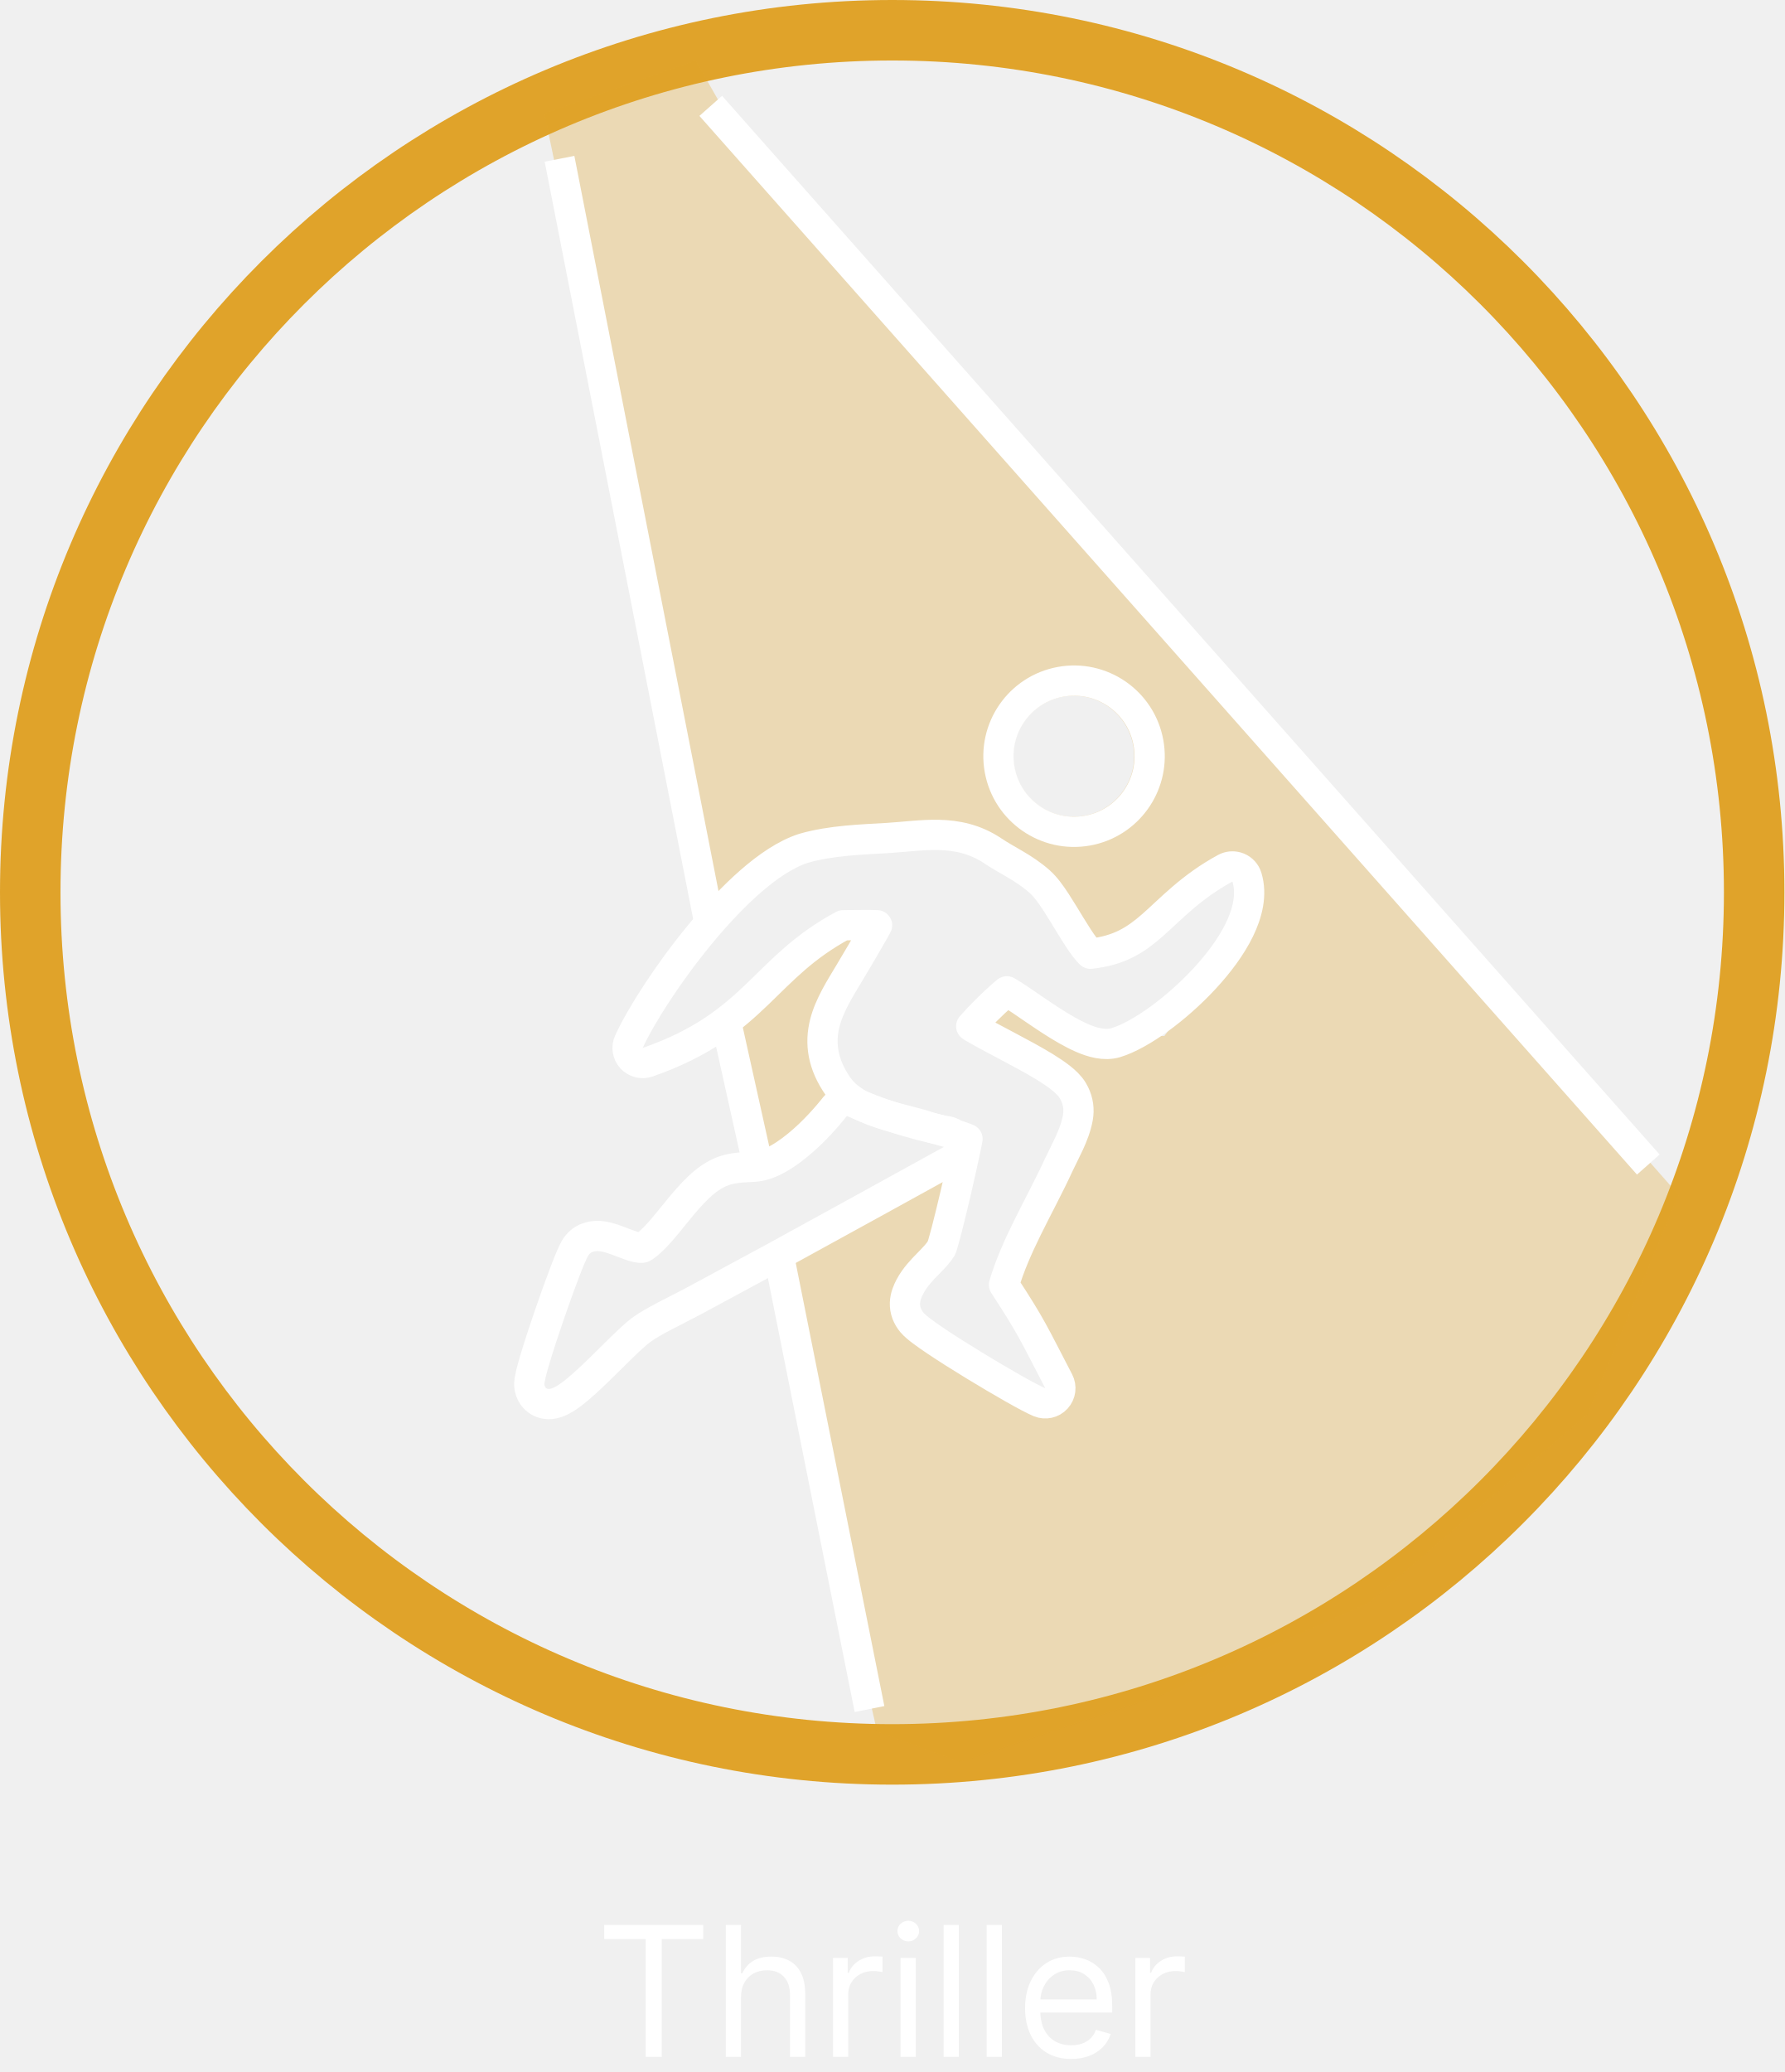
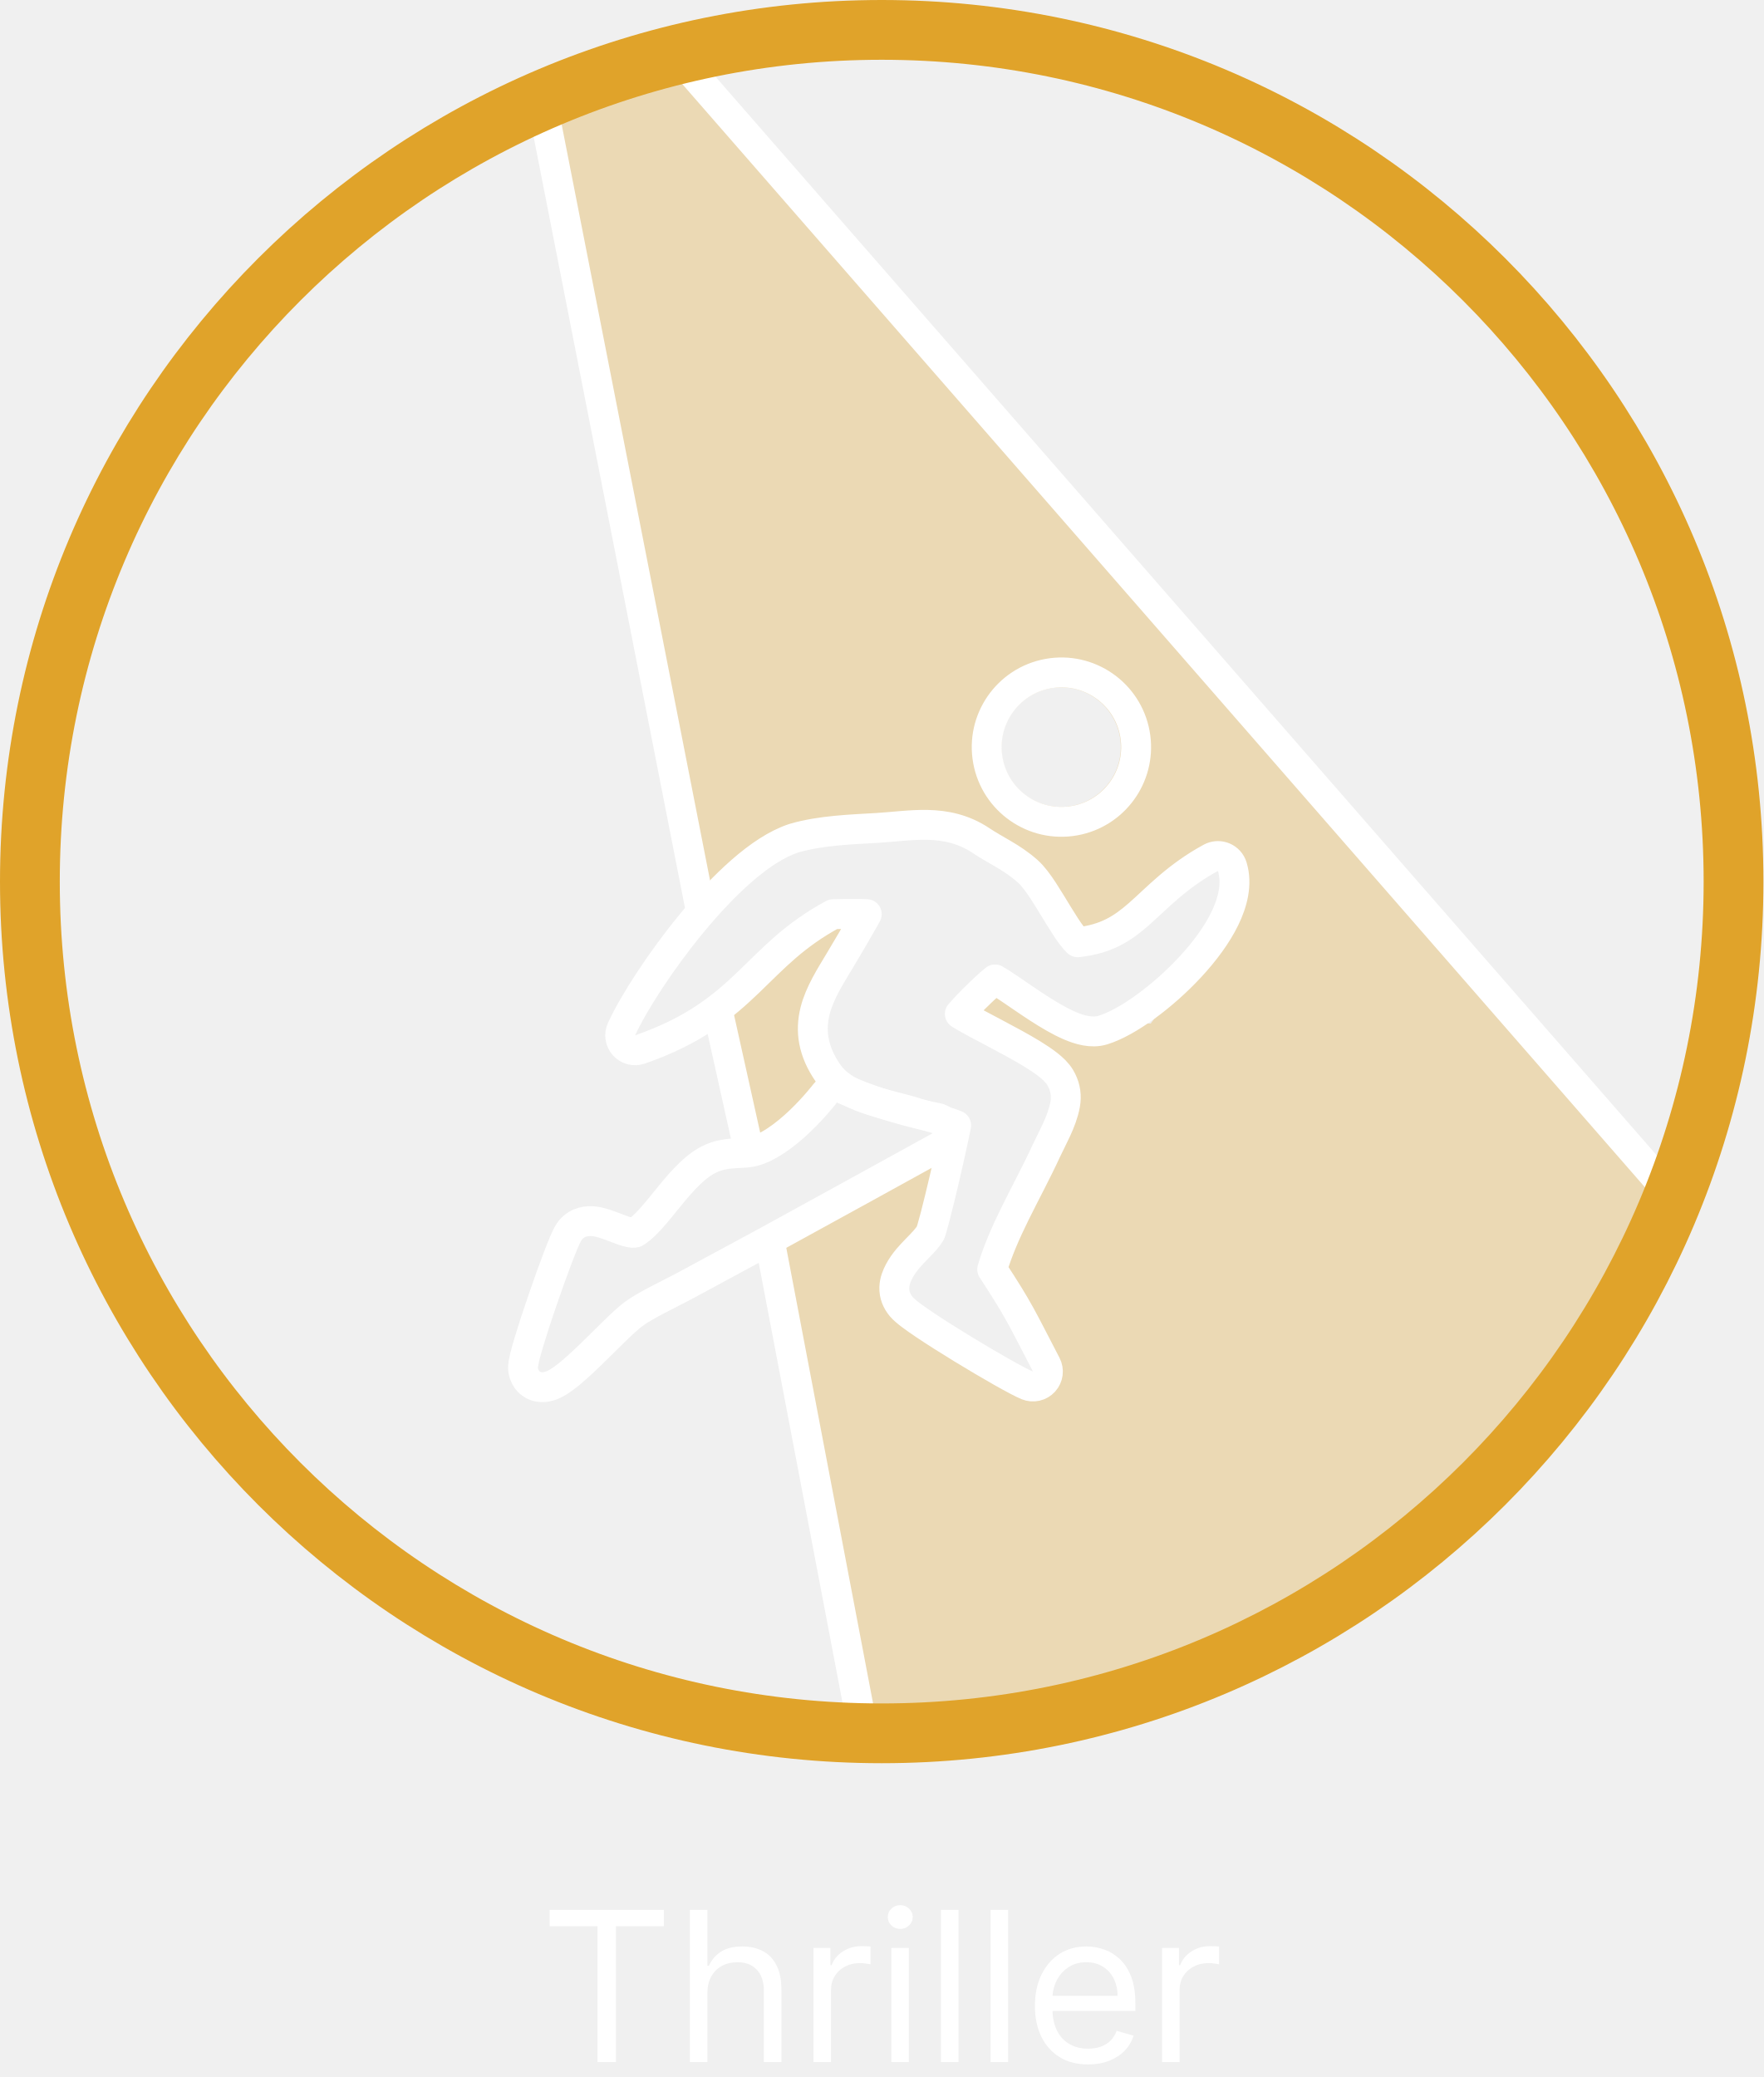
- <svg xmlns="http://www.w3.org/2000/svg" width="118" height="137" viewBox="0 0 118 137" fill="none">
+ <svg xmlns="http://www.w3.org/2000/svg" width="118" height="139" viewBox="0 0 118 139" fill="none">
  <path d="M48 68.5L50 76.5L52.5 75.5L55 73V71.5L54.5 69.5L55.5 65.5L57.5 61H56.5L52 64L48 68.5Z" fill="#E0A32A" fill-opacity="0.3" />
-   <circle cx="59" cy="59" r="57" stroke="#E0A32A" stroke-width="4" />
  <path d="M48 7.5L111 79L105 93.5L90.5 106L77 112L63.5 116.5L58 114.5L51 83.5L63.5 77V81L61 83.5L59.5 86.5L69 92L70 91L66.5 85L71 75V72L64.5 67.5L66.5 65.5L72 68.5H77L81 63L82 58L72 63L67.5 58L63.5 55.5H56L51 57L47 60.5L36 7.5L46 4L48 7.5ZM71 46C68.791 46 67 47.791 67 50C67 52.209 68.791 54 71 54C73.209 54 75 52.209 75 50C75 47.791 73.209 46 71 46Z" fill="#E0A32A" fill-opacity="0.3" />
-   <path d="M39.956 128.21V127.273H46.502V128.21H43.758V136H42.701V128.21H39.956ZM49.002 132.062V136H47.997V127.273H49.002V130.477H49.087C49.241 130.139 49.471 129.871 49.778 129.672C50.087 129.47 50.499 129.369 51.014 129.369C51.46 129.369 51.85 129.459 52.185 129.638C52.521 129.814 52.781 130.085 52.965 130.452C53.153 130.815 53.247 131.278 53.247 131.841V136H52.241V131.909C52.241 131.389 52.106 130.987 51.836 130.703C51.569 130.416 51.198 130.273 50.724 130.273C50.394 130.273 50.099 130.342 49.837 130.482C49.579 130.621 49.374 130.824 49.224 131.091C49.076 131.358 49.002 131.682 49.002 132.062ZM55.087 136V129.455H56.058V130.443H56.126C56.246 130.119 56.462 129.857 56.774 129.655C57.087 129.453 57.439 129.352 57.831 129.352C57.905 129.352 57.997 129.354 58.108 129.357C58.219 129.359 58.302 129.364 58.359 129.369V130.392C58.325 130.384 58.247 130.371 58.125 130.354C58.005 130.334 57.879 130.324 57.746 130.324C57.427 130.324 57.143 130.391 56.893 130.524C56.646 130.655 56.45 130.837 56.305 131.07C56.163 131.3 56.092 131.562 56.092 131.858V136H55.087ZM59.551 136V129.455H60.557V136H59.551ZM60.063 128.364C59.867 128.364 59.698 128.297 59.556 128.163C59.416 128.03 59.347 127.869 59.347 127.682C59.347 127.494 59.416 127.334 59.556 127.2C59.698 127.067 59.867 127 60.063 127C60.259 127 60.426 127.067 60.566 127.2C60.708 127.334 60.779 127.494 60.779 127.682C60.779 127.869 60.708 128.03 60.566 128.163C60.426 128.297 60.259 128.364 60.063 128.364ZM63.405 127.273V136H62.399V127.273H63.405ZM66.252 127.273V136H65.247V127.273H66.252ZM70.839 136.136C70.208 136.136 69.664 135.997 69.207 135.719C68.752 135.438 68.401 135.045 68.154 134.543C67.91 134.037 67.787 133.449 67.787 132.778C67.787 132.108 67.91 131.517 68.154 131.006C68.401 130.491 68.745 130.091 69.185 129.804C69.628 129.514 70.145 129.369 70.736 129.369C71.077 129.369 71.414 129.426 71.746 129.54C72.079 129.653 72.381 129.838 72.654 130.094C72.927 130.347 73.144 130.682 73.306 131.099C73.468 131.517 73.549 132.031 73.549 132.642V133.068H68.503V132.199H72.526C72.526 131.83 72.452 131.5 72.305 131.21C72.16 130.92 71.952 130.692 71.682 130.524C71.415 130.357 71.1 130.273 70.736 130.273C70.336 130.273 69.989 130.372 69.697 130.571C69.407 130.767 69.184 131.023 69.028 131.338C68.871 131.653 68.793 131.991 68.793 132.352V132.932C68.793 133.426 68.878 133.845 69.049 134.189C69.222 134.53 69.462 134.79 69.769 134.969C70.076 135.145 70.432 135.233 70.839 135.233C71.103 135.233 71.341 135.196 71.555 135.122C71.77 135.045 71.957 134.932 72.113 134.781C72.269 134.628 72.39 134.437 72.475 134.21L73.447 134.483C73.344 134.812 73.172 135.102 72.931 135.352C72.689 135.599 72.391 135.793 72.036 135.932C71.681 136.068 71.282 136.136 70.839 136.136ZM75.079 136V129.455H76.05V130.443H76.118C76.238 130.119 76.454 129.857 76.766 129.655C77.079 129.453 77.431 129.352 77.823 129.352C77.897 129.352 77.989 129.354 78.1 129.357C78.211 129.359 78.295 129.364 78.351 129.369V130.392C78.317 130.384 78.239 130.371 78.117 130.354C77.998 130.334 77.871 130.324 77.738 130.324C77.42 130.324 77.135 130.391 76.885 130.524C76.638 130.655 76.442 130.837 76.297 131.07C76.155 131.3 76.084 131.562 76.084 131.858V136H75.079Z" fill="white" />
-   <path d="M51.5 83L57.5 113" stroke="white" stroke-width="2" />
-   <path d="M37 10.5L47 61.5" stroke="white" stroke-width="2" />
+   <path d="M36.783 128.912V127.818H44.419V128.912H41.217V138H39.984V128.912H36.783ZM47.336 133.406V138H46.163V127.818H47.336V131.557H47.435C47.614 131.162 47.883 130.849 48.241 130.617C48.602 130.382 49.083 130.264 49.683 130.264C50.203 130.264 50.659 130.369 51.05 130.577C51.441 130.783 51.744 131.099 51.96 131.527C52.178 131.951 52.288 132.491 52.288 133.148V138H51.114V133.227C51.114 132.621 50.957 132.152 50.642 131.82C50.331 131.486 49.898 131.318 49.344 131.318C48.96 131.318 48.615 131.399 48.31 131.562C48.009 131.724 47.77 131.961 47.594 132.273C47.422 132.584 47.336 132.962 47.336 133.406ZM54.434 138V130.364H55.568V131.517H55.647C55.786 131.139 56.038 130.833 56.403 130.597C56.767 130.362 57.178 130.244 57.636 130.244C57.722 130.244 57.83 130.246 57.959 130.249C58.088 130.253 58.186 130.258 58.252 130.264V131.457C58.213 131.447 58.121 131.433 57.979 131.413C57.84 131.389 57.692 131.378 57.536 131.378C57.165 131.378 56.834 131.456 56.542 131.612C56.254 131.764 56.025 131.976 55.856 132.248C55.69 132.516 55.608 132.823 55.608 133.168V138H54.434ZM59.643 138V130.364H60.816V138H59.643ZM60.24 129.091C60.011 129.091 59.814 129.013 59.648 128.857C59.486 128.701 59.405 128.514 59.405 128.295C59.405 128.077 59.486 127.889 59.648 127.734C59.814 127.578 60.011 127.5 60.24 127.5C60.468 127.5 60.664 127.578 60.826 127.734C60.992 127.889 61.075 128.077 61.075 128.295C61.075 128.514 60.992 128.701 60.826 128.857C60.664 129.013 60.468 129.091 60.24 129.091ZM64.139 127.818V138H62.965V127.818H64.139ZM67.461 127.818V138H66.288V127.818H67.461ZM72.812 138.159C72.076 138.159 71.441 137.997 70.908 137.672C70.377 137.344 69.968 136.886 69.68 136.3C69.395 135.71 69.252 135.024 69.252 134.241C69.252 133.459 69.395 132.77 69.68 132.173C69.968 131.573 70.369 131.106 70.883 130.771C71.4 130.433 72.003 130.264 72.692 130.264C73.09 130.264 73.483 130.33 73.871 130.463C74.258 130.596 74.611 130.811 74.93 131.109C75.248 131.404 75.501 131.795 75.69 132.283C75.879 132.77 75.974 133.37 75.974 134.082V134.58H70.087V133.565H74.781C74.781 133.134 74.694 132.75 74.522 132.412C74.353 132.074 74.111 131.807 73.796 131.612C73.484 131.416 73.117 131.318 72.692 131.318C72.225 131.318 71.821 131.434 71.479 131.666C71.141 131.895 70.881 132.193 70.699 132.561C70.516 132.929 70.425 133.323 70.425 133.744V134.42C70.425 134.997 70.525 135.486 70.724 135.887C70.926 136.285 71.206 136.588 71.564 136.797C71.922 137.002 72.338 137.105 72.812 137.105C73.12 137.105 73.398 137.062 73.647 136.976C73.899 136.886 74.116 136.754 74.298 136.578C74.481 136.399 74.621 136.177 74.721 135.912L75.854 136.23C75.735 136.615 75.534 136.953 75.253 137.244C74.971 137.533 74.623 137.758 74.209 137.92C73.794 138.08 73.329 138.159 72.812 138.159ZM77.758 138V130.364H78.892V131.517H78.972C79.111 131.139 79.363 130.833 79.727 130.597C80.092 130.362 80.503 130.244 80.96 130.244C81.046 130.244 81.154 130.246 81.283 130.249C81.413 130.253 81.51 130.258 81.577 130.264V131.457C81.537 131.447 81.446 131.433 81.303 131.413C81.164 131.389 81.016 131.378 80.861 131.378C80.49 131.378 80.158 131.456 79.866 131.612C79.578 131.764 79.349 131.976 79.18 132.248C79.015 132.516 78.932 132.823 78.932 133.168V138H77.758Z" fill="white" />
+   <path d="M51.5 83L57.5 114.5" stroke="white" stroke-width="2" />
+   <path d="M36.5 8L47 61.5" stroke="white" stroke-width="2" />
  <path d="M48 67.5L50 76.5" stroke="white" stroke-width="2" />
-   <path d="M47 7L109 77" stroke="white" stroke-width="2" />
+   <path d="M46 4.5L111 79" stroke="white" stroke-width="2" />
  <path d="M62.06 55.203C63.245 55.229 64.475 55.465 65.672 56.27C66.157 56.596 66.604 56.835 67.141 57.152C67.658 57.458 68.208 57.808 68.76 58.298V58.299C69.14 58.636 69.502 59.144 69.817 59.626C70.143 60.124 70.489 60.707 70.81 61.23C71.141 61.77 71.45 62.256 71.736 62.631C71.879 62.817 72.001 62.957 72.103 63.054C72.105 63.056 72.108 63.058 72.11 63.06C74.023 62.856 75.105 62.143 76.209 61.177C77.393 60.141 78.747 58.642 81.024 57.409L81.125 57.361C81.366 57.264 81.638 57.264 81.881 57.364C82.159 57.479 82.37 57.712 82.457 58C82.807 59.159 82.486 60.396 81.956 61.483C81.415 62.593 80.581 63.704 79.656 64.703C78.727 65.707 77.674 66.633 76.664 67.367C75.67 68.09 74.652 68.675 73.792 68.938H73.791C73.029 69.169 72.199 68.906 71.575 68.638C70.893 68.344 70.165 67.91 69.485 67.471C68.807 67.032 68.117 66.549 67.552 66.167C67.152 65.896 66.829 65.689 66.583 65.547C66.5 65.614 66.403 65.694 66.297 65.787C65.979 66.065 65.594 66.426 65.217 66.802C64.845 67.172 64.493 67.545 64.226 67.855C64.266 67.88 64.309 67.908 64.355 67.936C64.924 68.277 65.718 68.692 66.59 69.153C67.444 69.605 68.362 70.095 69.12 70.562C69.499 70.796 69.857 71.037 70.157 71.275C70.438 71.499 70.747 71.78 70.944 72.112L71.056 72.319C71.295 72.808 71.378 73.346 71.275 73.911V73.912C71.165 74.515 70.936 75.092 70.705 75.597C70.588 75.852 70.464 76.103 70.349 76.335C70.231 76.572 70.124 76.787 70.027 76.994C69.4 78.364 68.597 79.846 67.925 81.213C67.301 82.482 66.752 83.725 66.393 84.95C68.242 87.779 68.33 88.108 70.008 91.326C70.202 91.698 70.143 92.152 69.86 92.462C69.578 92.772 69.132 92.873 68.743 92.715C68.394 92.572 67.734 92.217 66.992 91.797C66.226 91.363 65.308 90.821 64.405 90.27C63.504 89.72 62.61 89.156 61.897 88.677C61.541 88.438 61.221 88.215 60.965 88.022C60.734 87.848 60.478 87.643 60.313 87.448C60.001 87.077 59.826 86.641 59.843 86.155C59.858 85.721 60.026 85.349 60.166 85.082V85.081C60.5 84.446 60.988 83.947 61.366 83.561C61.767 83.151 62.056 82.853 62.256 82.522C62.259 82.514 62.263 82.505 62.268 82.493C62.288 82.436 62.315 82.353 62.349 82.241C62.415 82.019 62.498 81.717 62.592 81.356C62.779 80.636 63.004 79.709 63.224 78.766C63.443 77.823 63.656 76.871 63.819 76.103C63.884 75.796 63.937 75.528 63.98 75.307C63.237 75.01 62.348 74.78 61.47 74.527C61.452 74.522 61.434 74.517 61.417 74.511C61.032 74.376 60.574 74.256 60.05 74.121C59.54 73.99 58.971 73.848 58.423 73.677C57.38 73.352 56.133 72.849 55.426 71.841C54.387 70.36 54.21 68.977 54.541 67.656C54.845 66.445 55.583 65.311 56.161 64.342L56.163 64.339C56.725 63.405 57.275 62.464 57.812 61.517C57.882 61.392 57.943 61.28 57.999 61.178C57.865 61.173 57.715 61.166 57.545 61.164C56.956 61.156 56.365 61.17 55.749 61.18C53.15 62.588 51.779 64.104 50.132 65.689C48.413 67.343 46.488 68.959 42.829 70.233C42.45 70.365 42.029 70.258 41.76 69.961C41.49 69.664 41.424 69.235 41.592 68.871C42.392 67.132 44.202 64.314 46.294 61.778C47.345 60.505 48.486 59.278 49.63 58.28C50.759 57.295 51.957 56.474 53.123 56.096L53.15 56.088C54.936 55.566 57.039 55.508 58.698 55.408C59.7 55.348 60.955 55.179 62.06 55.203Z" stroke="white" stroke-width="2" stroke-linejoin="round" />
  <path d="M55.203 73.185C55.48 72.819 55.971 72.689 56.394 72.87C58.088 73.596 59.665 74.081 60.817 74.385C61.393 74.536 61.861 74.641 62.182 74.709C62.342 74.742 62.466 74.766 62.548 74.781C62.589 74.789 62.62 74.794 62.64 74.798C62.649 74.799 62.656 74.801 62.66 74.802C62.662 74.802 62.663 74.802 62.664 74.802C63.084 74.873 63.413 75.2 63.485 75.62C63.548 75.987 63.402 76.354 63.114 76.578L62.982 76.665L62.975 76.669C62.969 76.671 62.962 76.676 62.952 76.681C62.932 76.693 62.901 76.709 62.861 76.731C62.782 76.775 62.666 76.839 62.519 76.921C62.223 77.084 61.799 77.317 61.288 77.598C60.266 78.162 58.893 78.918 57.493 79.689C54.701 81.227 51.789 82.827 51.343 83.067L51.344 83.068L45.798 86.063L45.794 86.065C45.296 86.332 44.55 86.701 43.976 87.003C43.342 87.335 42.781 87.654 42.393 87.94C42.056 88.189 41.562 88.651 40.959 89.242C40.381 89.808 39.717 90.477 39.105 91.053C38.505 91.618 37.87 92.178 37.332 92.499C37.094 92.641 36.696 92.849 36.25 92.836C35.986 92.828 35.684 92.741 35.431 92.51C35.19 92.29 35.079 92.019 35.029 91.802V91.802C34.995 91.651 34.999 91.52 35.002 91.461C35.006 91.386 35.014 91.314 35.023 91.254C35.042 91.132 35.071 90.995 35.103 90.856C35.17 90.575 35.27 90.219 35.389 89.823C35.627 89.027 35.957 88.016 36.303 87.01C36.649 86.002 37.013 84.987 37.32 84.181C37.474 83.779 37.615 83.422 37.734 83.141C37.837 82.9 37.965 82.613 38.089 82.433L38.181 82.311C38.657 81.735 39.332 81.679 39.812 81.743C40.277 81.805 40.777 82.003 41.137 82.142C41.554 82.304 41.876 82.425 42.16 82.479C42.437 82.532 42.515 82.486 42.524 82.48L42.641 82.403C42.917 82.209 43.227 81.916 43.577 81.526C43.977 81.082 44.369 80.584 44.808 80.048C45.232 79.529 45.693 78.982 46.179 78.521C46.658 78.066 47.227 77.632 47.885 77.408C48.386 77.237 48.88 77.199 49.268 77.177C49.693 77.153 49.975 77.147 50.258 77.091C51.31 76.882 52.519 75.995 53.551 75.007C54.045 74.533 54.462 74.073 54.755 73.731C54.901 73.561 55.016 73.422 55.093 73.326C55.131 73.278 55.159 73.242 55.178 73.218C55.187 73.206 55.194 73.197 55.198 73.191C55.2 73.189 55.202 73.186 55.203 73.185Z" stroke="white" stroke-width="2" stroke-linejoin="round" />
  <path d="M70.118 45.084C72.837 44.583 75.447 46.382 75.943 49.102C76.424 51.738 74.744 54.267 72.165 54.868L71.913 54.92C69.2 55.409 66.602 53.61 66.107 50.898C65.612 48.185 67.408 45.584 70.118 45.084Z" stroke="white" stroke-width="2" stroke-linejoin="round" />
+   <circle cx="59" cy="59" r="57" stroke="#E0A32A" stroke-width="4" />
</svg>
